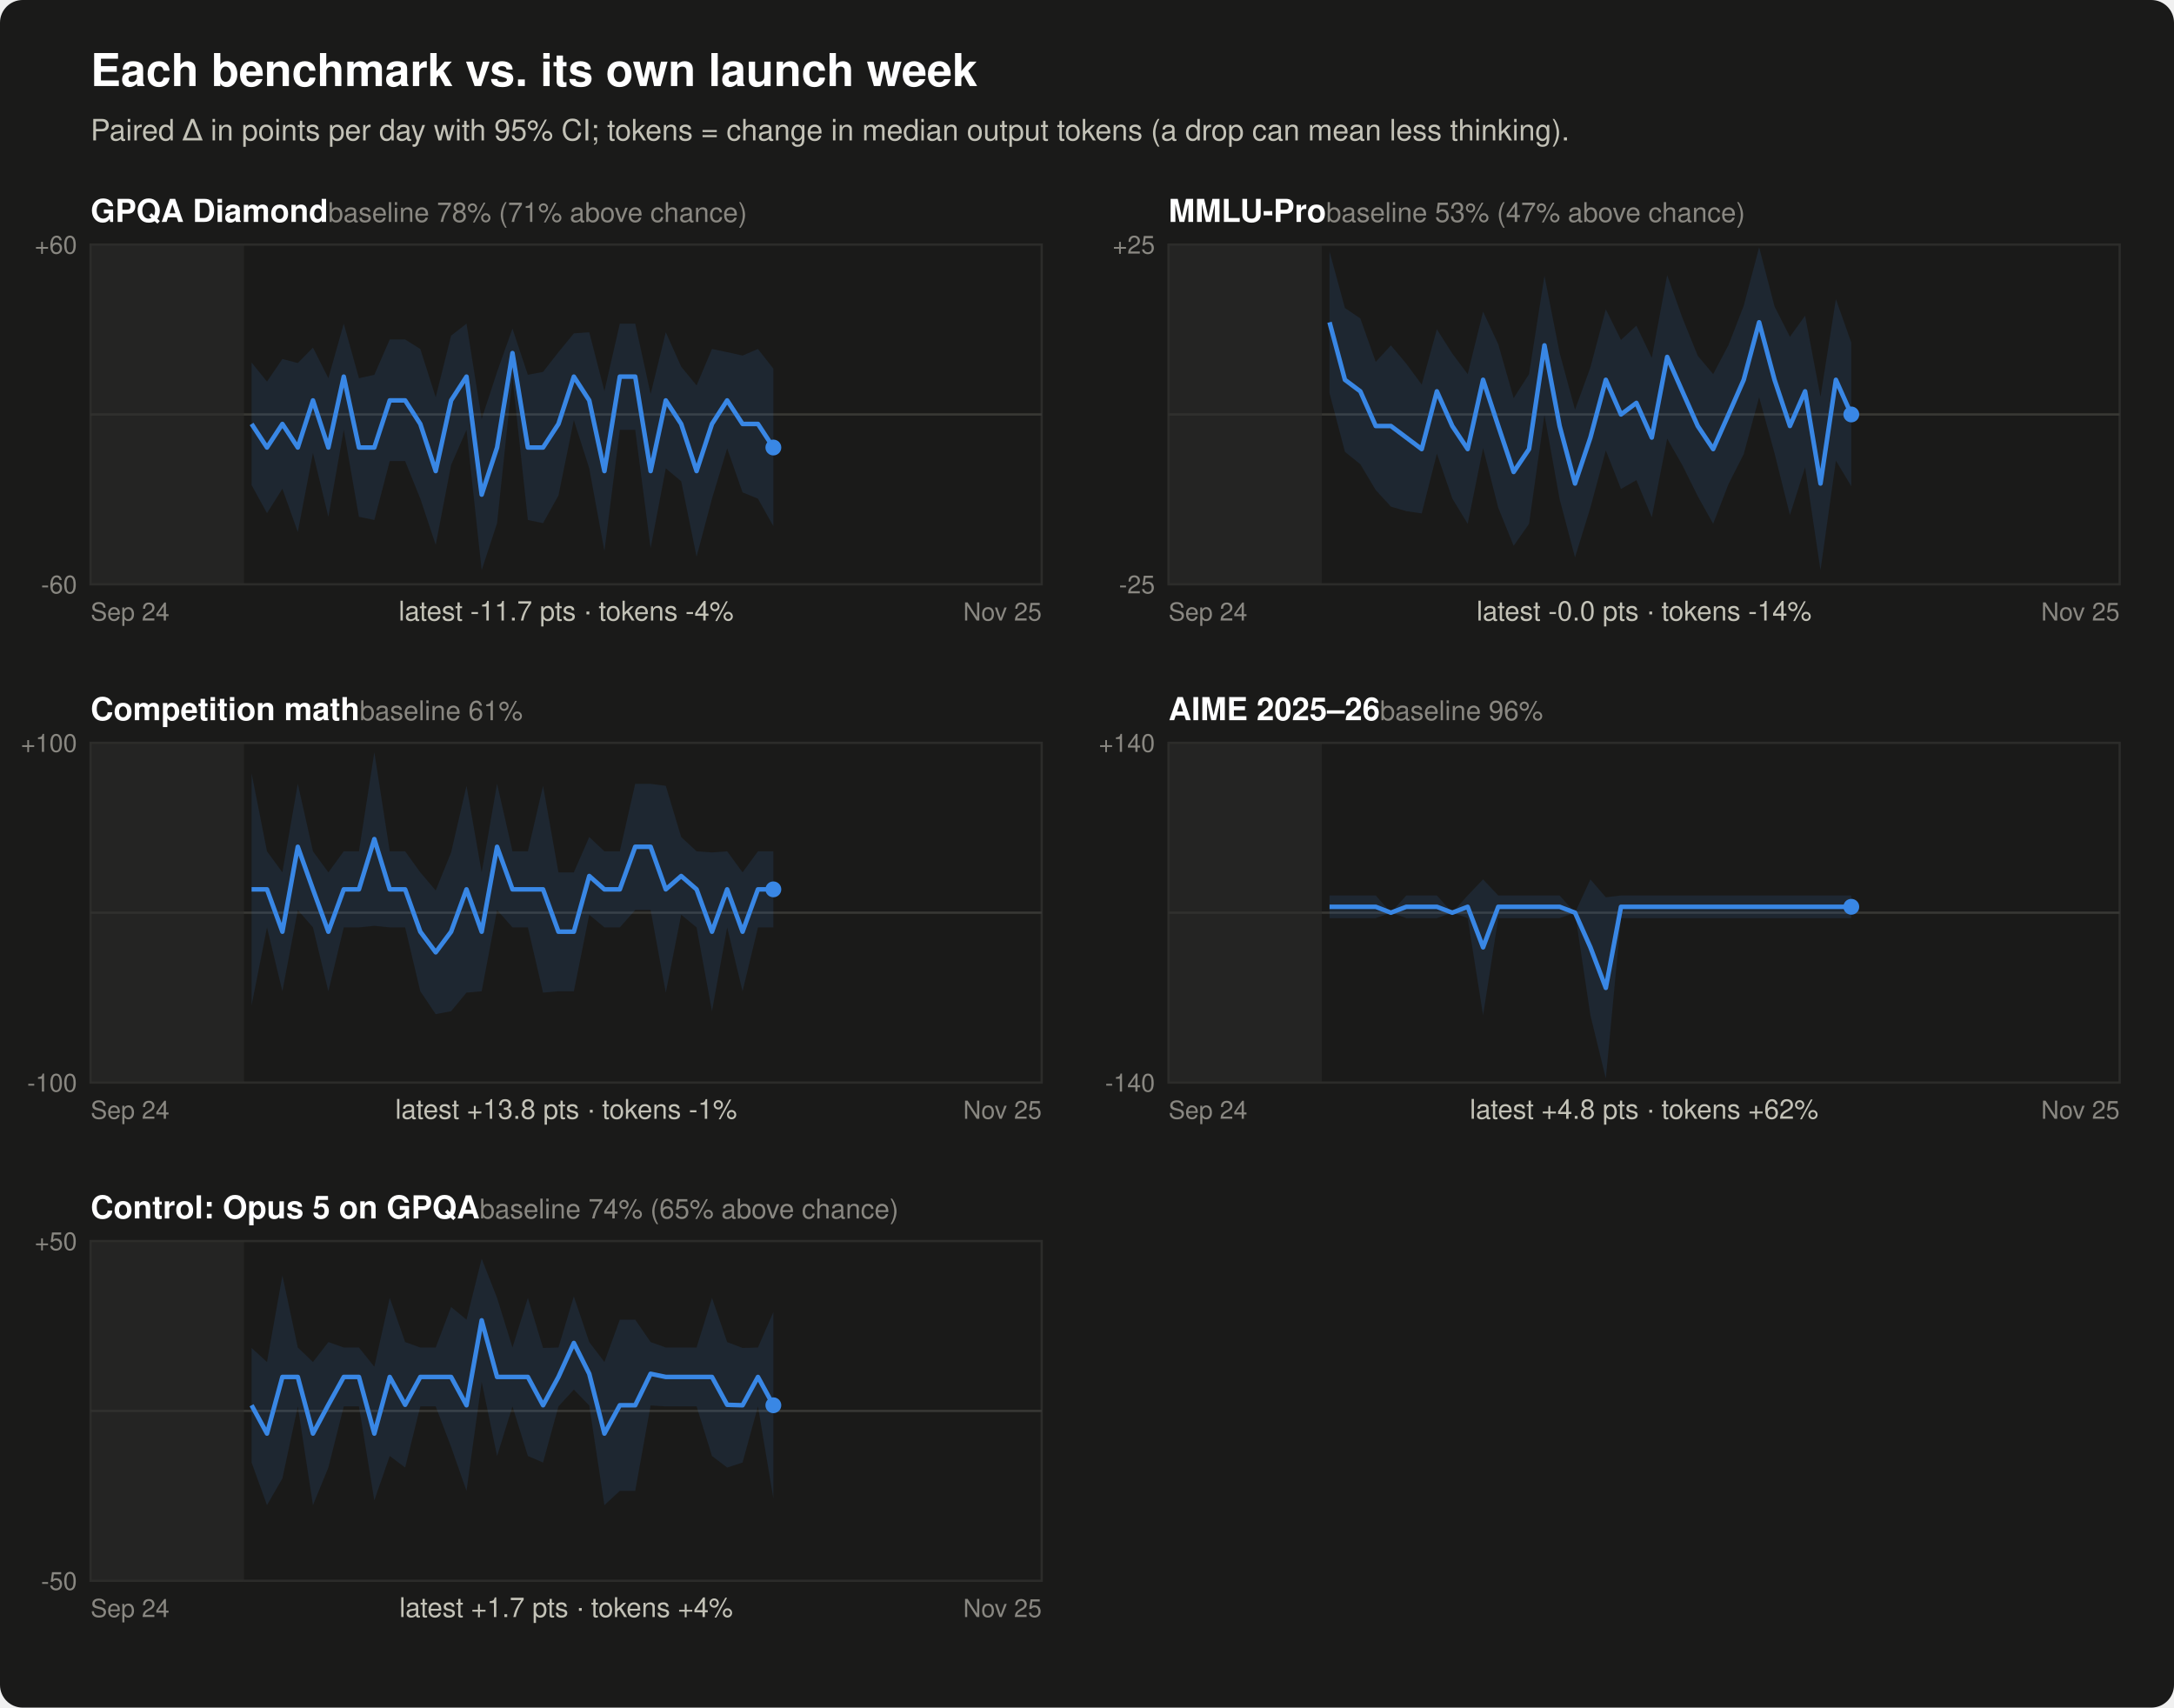
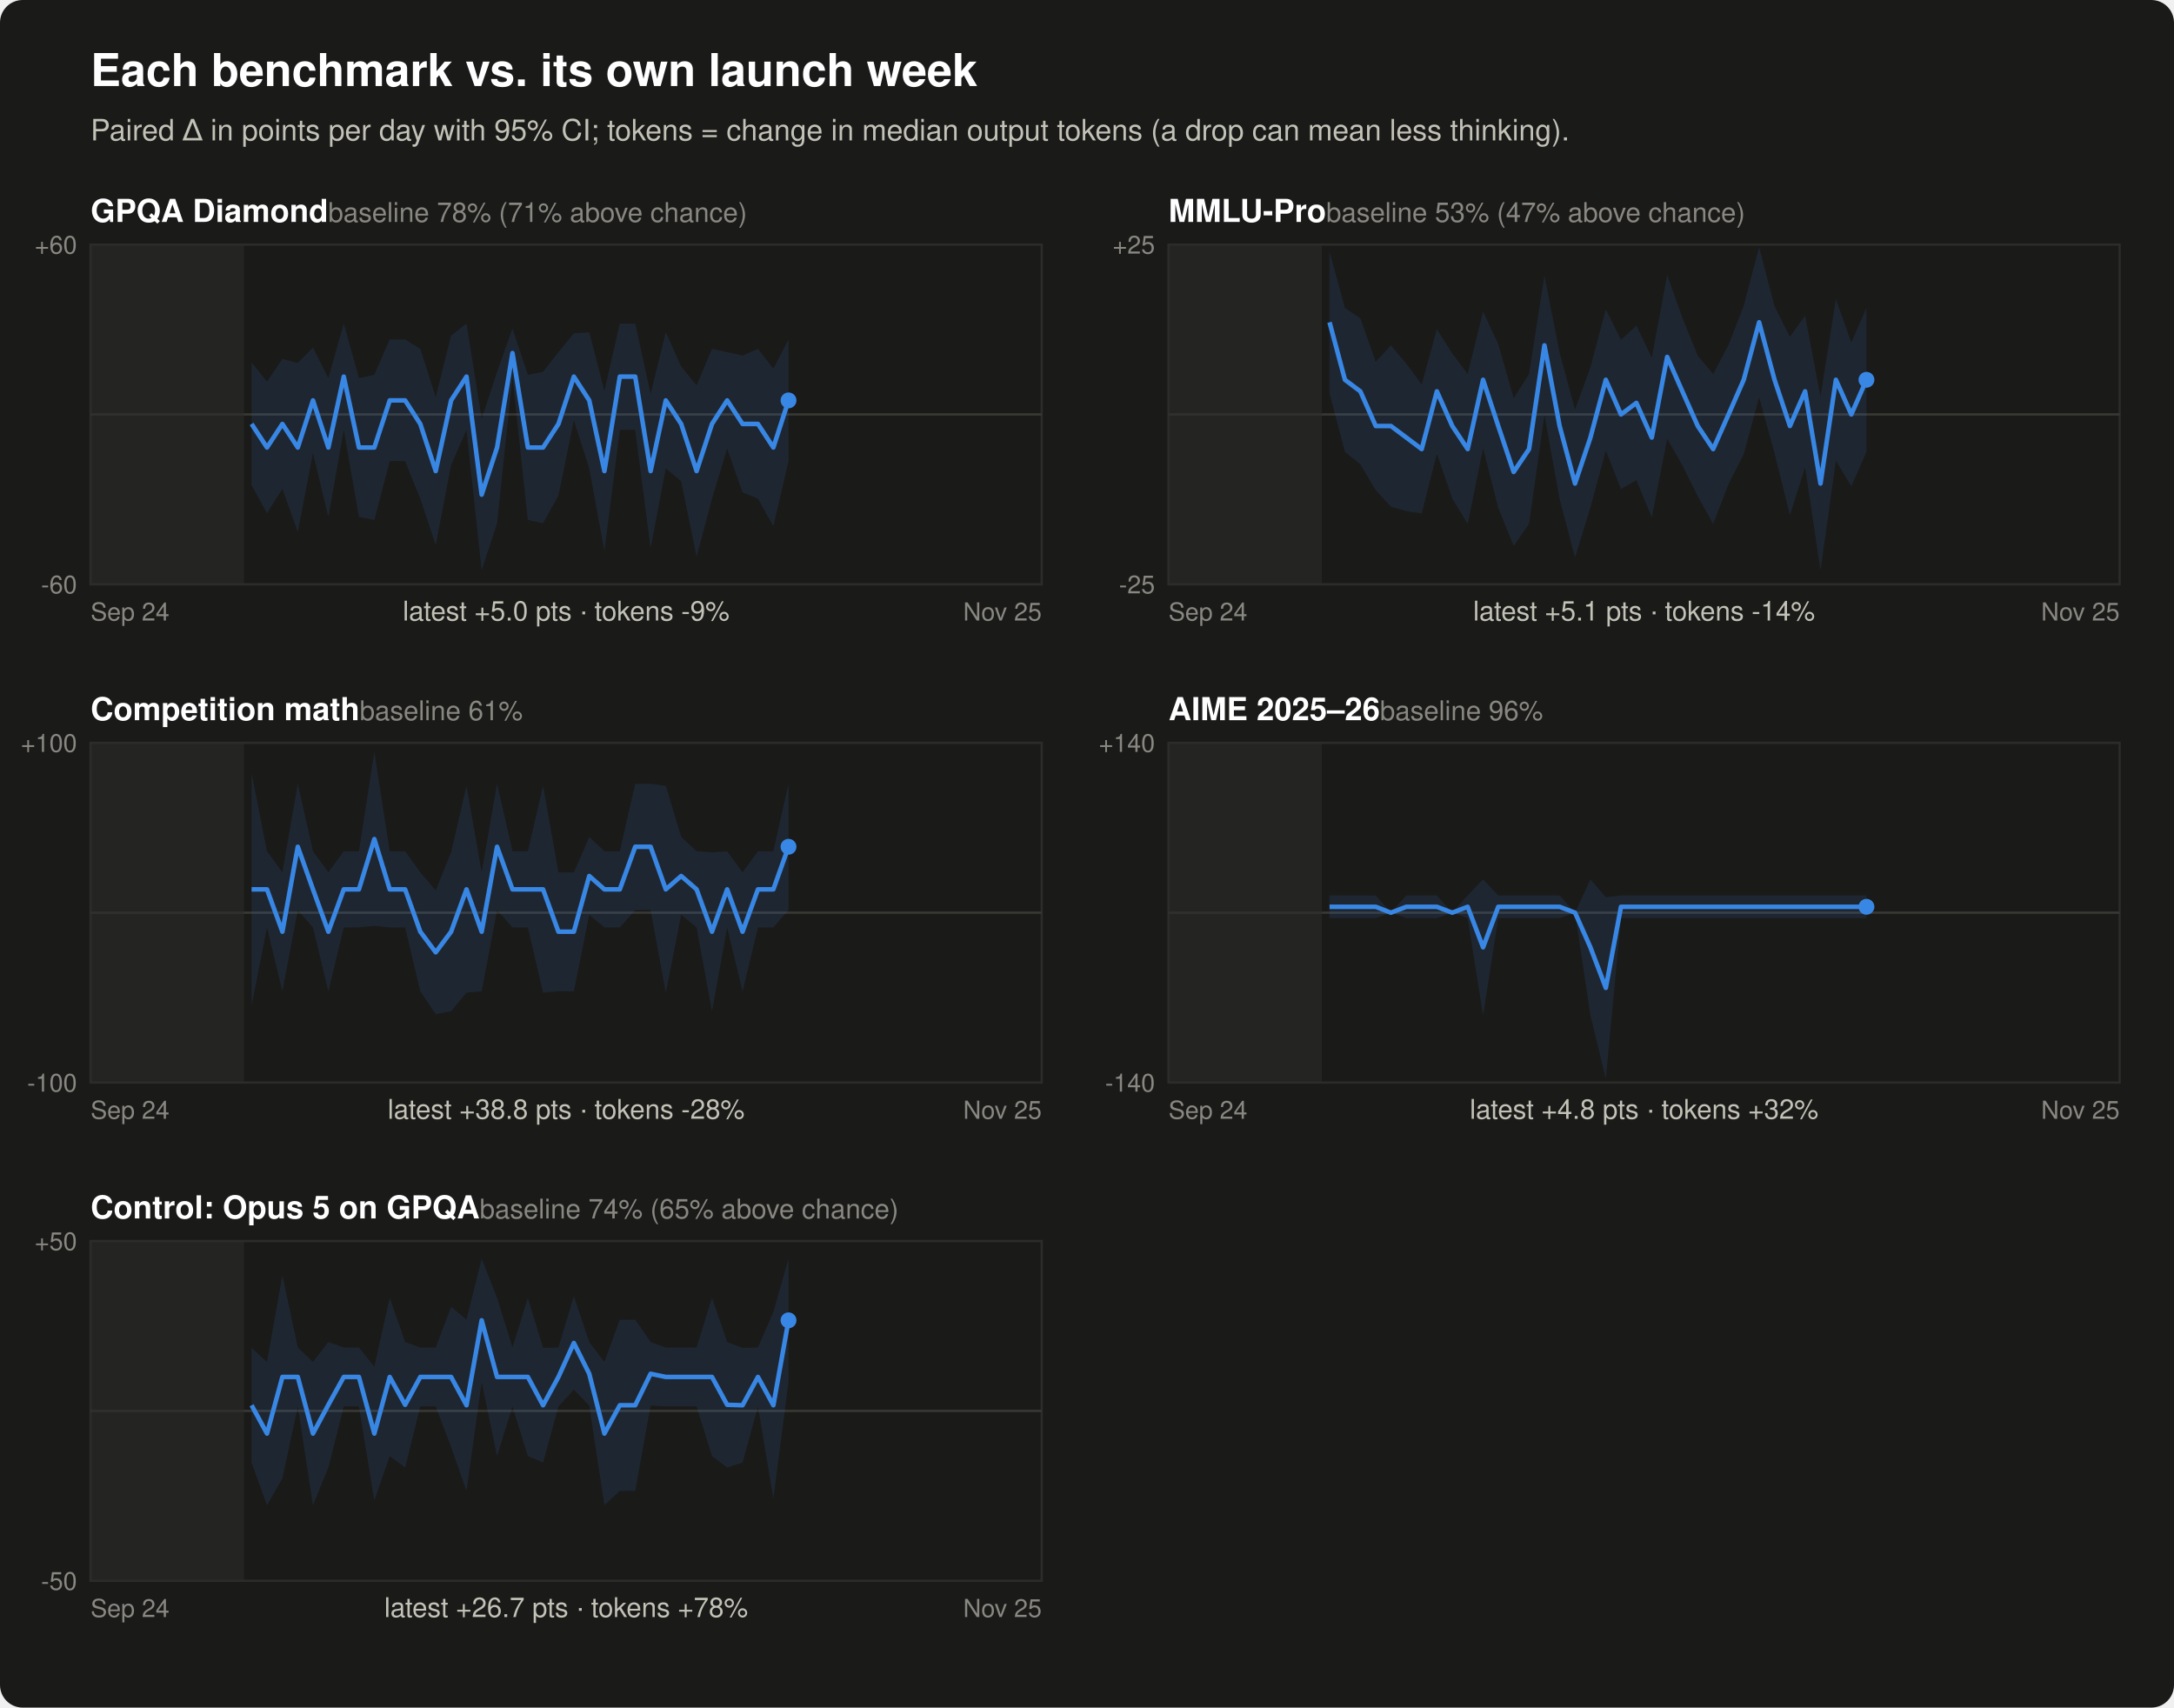
<svg xmlns="http://www.w3.org/2000/svg" width="960" height="754" viewBox="0 0 960 754" font-family="-apple-system, Segoe UI, Helvetica, Arial, sans-serif" role="img" aria-labelledby="ft fd">
  <rect width="960" height="754" rx="10" fill="#1a1a19" />
  <text x="40" y="38" fill="#ffffff" font-size="20" font-weight="600">Each benchmark vs. its own launch week</text>
  <text x="40" y="62" fill="#c3c2b7" font-size="13">Paired Δ in points per day with 95% CI; tokens = change in median output tokens (a drop can mean less thinking).</text>
  <text x="40" y="98" fill="#ffffff" font-size="14" font-weight="600">GPQA Diamond<tspan fill="#898781" font-weight="400" font-size="12">  baseline 78% (71% above chance)</tspan>
  </text>
  <rect x="40" y="108" width="420" height="150" fill="none" stroke="#2c2c2a" />
  <line x1="40" y1="183.0" x2="460" y2="183.0" stroke="#383835" />
  <text x="34" y="262.0" text-anchor="end" fill="#898781" font-size="11">-60</text>
  <text x="34" y="112.0" text-anchor="end" fill="#898781" font-size="11">+60</text>
  <rect x="40.0" y="108" width="67.7" height="150" fill="#2c2c2a" opacity="0.6" />
  <text x="40" y="274" fill="#898781" font-size="11">Sep 24</text>
  <text x="460" y="274" text-anchor="end" fill="#898781" font-size="11">Nov 25</text>
-   <path d="M111.1,160.1 L117.9,168.5 L124.7,158.5 L131.5,160.3 L138.2,153.5 L145.0,167.0 L151.8,142.9 L158.5,167.0 L165.3,165.5 L172.1,149.9 L178.9,149.9 L185.6,154.1 L192.4,175.4 L199.2,148.2 L206.0,142.9 L212.7,185.0 L219.5,164.2 L226.3,145.1 L233.1,165.5 L239.8,164.2 L246.6,155.5 L253.4,147.2 L260.2,146.7 L266.9,172.7 L273.7,142.9 L280.5,142.9 L287.3,174.0 L294.0,146.7 L300.8,161.9 L307.6,170.2 L314.4,154.1 L321.1,155.5 L327.9,157.0 L334.7,154.1 L341.5,162.8 L341.5,232.3 L334.7,220.2 L327.9,217.4 L321.1,198.0 L314.4,220.2 L307.6,245.8 L300.8,212.5 L294.0,206.8 L287.3,242.0 L280.5,189.8 L273.7,189.8 L266.9,243.3 L260.2,206.8 L253.4,185.5 L246.6,218.8 L239.8,231.0 L233.1,229.6 L226.3,166.7 L219.5,231.0 L212.7,251.8 L206.0,189.8 L199.2,205.3 L192.4,240.6 L185.6,220.2 L178.9,203.6 L172.1,203.6 L165.3,229.6 L158.5,228.2 L151.8,189.8 L145.0,228.2 L138.2,200.0 L131.5,234.9 L124.7,215.8 L117.9,226.6 L111.1,214.2 Z" fill="#3987e5" opacity="0.12" />
-   <path d="M111.1,187.2 L117.9,197.6 L124.7,187.2 L131.5,197.6 L138.2,176.8 L145.0,197.6 L151.8,166.3 L158.5,197.6 L165.3,197.6 L172.1,176.8 L178.9,176.8 L185.6,187.2 L192.4,208.0 L199.2,176.8 L206.0,166.3 L212.7,218.4 L219.5,197.6 L226.3,155.9 L233.1,197.6 L239.8,197.6 L246.6,187.2 L253.4,166.3 L260.2,176.8 L266.9,208.0 L273.7,166.3 L280.5,166.3 L287.3,208.0 L294.0,176.8 L300.8,187.2 L307.6,208.0 L314.4,187.2 L321.1,176.8 L327.9,187.2 L334.7,187.2 L341.5,197.6" fill="none" stroke="#3987e5" stroke-width="2" stroke-linejoin="round" />
-   <circle cx="341.5" cy="197.6" r="3.5" fill="#3987e5" />
-   <text x="250.0" y="274" text-anchor="middle" fill="#c3c2b7" font-size="12">latest -11.7 pts · tokens -4%</text>
+   <path d="M111.1,160.1 L117.9,168.5 L124.7,158.5 L131.5,160.3 L138.2,153.5 L145.0,167.0 L151.8,142.9 L158.5,167.0 L165.3,165.5 L172.1,149.9 L178.9,149.9 L185.6,154.1 L192.4,175.4 L199.2,148.2 L206.0,142.9 L212.7,185.0 L219.5,164.2 L226.3,145.1 L233.1,165.5 L239.8,164.2 L246.6,155.5 L253.4,147.2 L260.2,146.7 L266.9,172.7 L273.7,142.9 L280.5,142.9 L287.3,174.0 L294.0,146.7 L300.8,161.9 L307.6,170.2 L314.4,154.1 L321.1,155.5 L327.9,157.0 L334.7,154.1 L341.5,162.8 L348.2,149.9 L348.2,203.6 L341.5,232.3 L334.7,220.2 L327.9,217.4 L321.1,198.0 L314.4,220.2 L307.6,245.8 L300.8,212.5 L294.0,206.8 L287.3,242.0 L280.5,189.8 L273.7,189.8 L266.9,243.3 L260.2,206.8 L253.4,185.5 L246.6,218.8 L239.8,231.0 L233.1,229.6 L226.3,166.7 L219.5,231.0 L212.7,251.8 L206.0,189.8 L199.2,205.3 L192.4,240.6 L185.6,220.2 L178.9,203.6 L172.1,203.6 L165.3,229.6 L158.5,228.2 L151.8,189.8 L145.0,228.2 L138.2,200.0 L131.5,234.9 L124.7,215.8 L117.9,226.6 L111.1,214.2 Z" fill="#3987e5" opacity="0.12" />
+   <path d="M111.1,187.2 L117.9,197.6 L124.7,187.2 L131.5,197.6 L138.2,176.8 L145.0,197.6 L151.8,166.3 L158.5,197.6 L165.3,197.6 L172.1,176.8 L178.9,176.8 L185.6,187.2 L192.4,208.0 L199.2,176.8 L206.0,166.3 L212.7,218.4 L219.5,197.6 L226.3,155.9 L233.1,197.6 L239.8,197.6 L246.6,187.2 L253.4,166.3 L260.2,176.8 L266.9,208.0 L273.7,166.3 L280.5,166.3 L287.3,208.0 L294.0,176.8 L300.8,187.2 L307.6,208.0 L314.4,187.2 L321.1,176.8 L327.9,187.2 L334.7,187.2 L341.5,197.6 L348.2,176.8" fill="none" stroke="#3987e5" stroke-width="2" stroke-linejoin="round" />
+   <circle cx="348.2" cy="176.8" r="3.5" fill="#3987e5" />
+   <text x="250.0" y="274" text-anchor="middle" fill="#c3c2b7" font-size="12">latest +5.0 pts · tokens -9%</text>
  <text x="516" y="98" fill="#ffffff" font-size="14" font-weight="600">MMLU-Pro<tspan fill="#898781" font-weight="400" font-size="12">  baseline 53% (47% above chance)</tspan>
  </text>
  <rect x="516" y="108" width="420" height="150" fill="none" stroke="#2c2c2a" />
  <line x1="516" y1="183.0" x2="936" y2="183.0" stroke="#383835" />
  <text x="510" y="262.0" text-anchor="end" fill="#898781" font-size="11">-25</text>
  <text x="510" y="112.0" text-anchor="end" fill="#898781" font-size="11">+25</text>
  <rect x="516.0" y="108" width="67.7" height="150" fill="#2c2c2a" opacity="0.6" />
  <text x="516" y="274" fill="#898781" font-size="11">Sep 24</text>
  <text x="936" y="274" text-anchor="end" fill="#898781" font-size="11">Nov 25</text>
-   <path d="M587.1,111.1 L593.9,136.0 L600.7,140.6 L607.5,159.8 L614.2,152.5 L621.0,160.6 L627.8,169.8 L634.5,145.4 L641.3,156.1 L648.1,165.2 L654.9,137.6 L661.6,152.0 L668.4,175.8 L675.2,165.2 L682.0,121.8 L688.7,155.8 L695.5,180.9 L702.3,162.2 L709.1,136.6 L715.8,150.1 L722.6,143.8 L729.4,158.0 L736.2,121.5 L742.9,140.3 L749.7,157.1 L756.5,165.2 L763.3,152.3 L770.0,135.0 L776.8,109.2 L783.6,135.3 L790.4,148.7 L797.1,139.4 L803.9,175.2 L810.7,132.1 L817.5,151.3 L817.5,214.7 L810.7,203.4 L803.9,251.8 L797.1,206.3 L790.4,227.4 L783.6,200.1 L776.8,175.4 L770.0,200.5 L763.3,213.7 L756.5,231.3 L749.7,219.1 L742.9,205.4 L736.2,193.7 L729.4,228.4 L722.6,212.0 L715.8,215.9 L709.1,198.9 L702.3,224.1 L695.5,246.1 L688.7,220.4 L682.0,183.2 L675.2,231.3 L668.4,241.0 L661.6,224.2 L654.9,197.9 L648.1,231.3 L641.3,220.1 L634.5,200.3 L627.8,226.7 L621.0,225.7 L614.2,223.7 L607.5,216.4 L600.7,205.0 L593.9,199.5 L587.1,173.6 Z" fill="#3987e5" opacity="0.12" />
-   <path d="M587.1,142.3 L593.9,167.7 L600.7,172.8 L607.5,188.1 L614.2,188.1 L621.0,193.2 L627.8,198.3 L634.5,172.8 L641.3,188.1 L648.1,198.3 L654.9,167.7 L661.6,188.1 L668.4,208.4 L675.2,198.3 L682.0,152.5 L688.7,188.1 L695.5,213.5 L702.3,193.2 L709.1,167.7 L715.8,183.0 L722.6,177.9 L729.4,193.2 L736.2,157.6 L742.9,172.8 L749.7,188.1 L756.5,198.3 L763.3,183.0 L770.0,167.7 L776.8,142.3 L783.6,167.7 L790.4,188.1 L797.1,172.8 L803.9,213.5 L810.7,167.7 L817.5,183.0" fill="none" stroke="#3987e5" stroke-width="2" stroke-linejoin="round" />
-   <circle cx="817.5" cy="183.0" r="3.5" fill="#3987e5" />
-   <text x="726.0" y="274" text-anchor="middle" fill="#c3c2b7" font-size="12">latest -0.0 pts · tokens -14%</text>
+   <path d="M587.1,111.1 L593.9,136.0 L600.7,140.6 L607.5,159.8 L614.2,152.5 L621.0,160.6 L627.8,169.8 L634.5,145.4 L641.3,156.1 L648.1,165.2 L654.9,137.6 L661.6,152.0 L668.4,175.8 L675.2,165.2 L682.0,121.8 L688.7,155.8 L695.5,180.9 L702.3,162.2 L709.1,136.6 L715.8,150.1 L722.6,143.8 L729.4,158.0 L736.2,121.5 L742.9,140.3 L749.7,157.1 L756.5,165.2 L763.3,152.3 L770.0,135.0 L776.8,109.2 L783.6,135.3 L790.4,148.7 L797.1,139.4 L803.9,175.2 L810.7,132.1 L817.5,151.3 L824.2,136.0 L824.2,199.5 L817.5,214.7 L810.7,203.4 L803.9,251.8 L797.1,206.3 L790.4,227.4 L783.6,200.1 L776.8,175.4 L770.0,200.5 L763.3,213.7 L756.5,231.3 L749.7,219.1 L742.9,205.4 L736.2,193.7 L729.4,228.4 L722.6,212.0 L715.8,215.9 L709.1,198.9 L702.3,224.1 L695.5,246.1 L688.7,220.4 L682.0,183.2 L675.2,231.3 L668.4,241.0 L661.6,224.2 L654.9,197.9 L648.1,231.3 L641.3,220.1 L634.5,200.3 L627.8,226.7 L621.0,225.7 L614.2,223.7 L607.5,216.4 L600.7,205.0 L593.9,199.5 L587.1,173.6 Z" fill="#3987e5" opacity="0.12" />
+   <path d="M587.1,142.3 L593.9,167.7 L600.7,172.8 L607.5,188.1 L614.2,188.1 L621.0,193.2 L627.8,198.3 L634.5,172.8 L641.3,188.1 L648.1,198.3 L654.9,167.7 L661.6,188.1 L668.4,208.4 L675.2,198.3 L682.0,152.5 L688.7,188.1 L695.5,213.5 L702.3,193.2 L709.1,167.7 L715.8,183.0 L722.6,177.9 L729.4,193.2 L736.2,157.6 L742.9,172.8 L749.7,188.1 L756.5,198.3 L763.3,183.0 L770.0,167.7 L776.8,142.3 L783.6,167.7 L790.4,188.1 L797.1,172.8 L803.9,213.5 L810.7,167.7 L817.5,183.0 L824.2,167.7" fill="none" stroke="#3987e5" stroke-width="2" stroke-linejoin="round" />
+   <circle cx="824.2" cy="167.7" r="3.5" fill="#3987e5" />
+   <text x="726.0" y="274" text-anchor="middle" fill="#c3c2b7" font-size="12">latest +5.1 pts · tokens -14%</text>
  <text x="40" y="318" fill="#ffffff" font-size="14" font-weight="600">Competition math<tspan fill="#898781" font-weight="400" font-size="12">  baseline 61%</tspan>
  </text>
  <rect x="40" y="328" width="420" height="150" fill="none" stroke="#2c2c2a" />
  <line x1="40" y1="403.0" x2="460" y2="403.0" stroke="#383835" />
  <text x="34" y="482.0" text-anchor="end" fill="#898781" font-size="11">-100</text>
  <text x="34" y="332.0" text-anchor="end" fill="#898781" font-size="11">+100</text>
  <rect x="40.0" y="328" width="67.7" height="150" fill="#2c2c2a" opacity="0.6" />
  <text x="40" y="494" fill="#898781" font-size="11">Sep 24</text>
  <text x="460" y="494" text-anchor="end" fill="#898781" font-size="11">Nov 25</text>
-   <path d="M111.1,341.5 L117.9,375.9 L124.7,385.2 L131.5,346.1 L138.2,375.9 L145.0,385.2 L151.8,375.9 L158.5,375.9 L165.3,332.2 L172.1,375.9 L178.9,375.9 L185.6,385.2 L192.4,393.2 L199.2,376.4 L206.0,347.0 L212.7,385.2 L219.5,346.1 L226.3,375.9 L233.1,375.9 L239.8,347.0 L246.6,385.2 L253.4,385.2 L260.2,369.6 L266.9,375.9 L273.7,375.9 L280.5,346.1 L287.3,346.1 L294.0,347.0 L300.8,369.6 L307.6,375.9 L314.4,376.4 L321.1,375.9 L327.9,385.2 L334.7,375.9 L341.5,375.9 L341.5,409.5 L334.7,409.5 L327.9,437.7 L321.1,409.5 L314.4,446.5 L307.6,409.5 L300.8,403.9 L294.0,438.3 L287.3,401.8 L280.5,401.8 L273.7,409.5 L266.9,409.5 L260.2,403.9 L253.4,437.7 L246.6,437.7 L239.8,438.3 L233.1,409.5 L226.3,409.5 L219.5,401.8 L212.7,437.7 L206.0,438.3 L199.2,446.5 L192.4,447.8 L185.6,437.7 L178.9,409.5 L172.1,409.5 L165.3,408.8 L158.5,409.5 L151.8,409.5 L145.0,437.7 L138.2,409.5 L131.5,401.8 L124.7,437.7 L117.9,409.5 L111.1,443.9 Z" fill="#3987e5" opacity="0.12" />
-   <path d="M111.1,392.7 L117.9,392.7 L124.7,411.4 L131.5,373.9 L138.2,392.7 L145.0,411.4 L151.8,392.7 L158.5,392.7 L165.3,370.5 L172.1,392.7 L178.9,392.7 L185.6,411.4 L192.4,420.5 L199.2,411.4 L206.0,392.7 L212.7,411.4 L219.5,373.9 L226.3,392.7 L233.1,392.7 L239.8,392.7 L246.6,411.4 L253.4,411.4 L260.2,386.8 L266.9,392.7 L273.7,392.7 L280.5,373.9 L287.3,373.9 L294.0,392.7 L300.8,386.8 L307.6,392.7 L314.4,411.4 L321.1,392.7 L327.9,411.4 L334.7,392.7 L341.5,392.7" fill="none" stroke="#3987e5" stroke-width="2" stroke-linejoin="round" />
-   <circle cx="341.5" cy="392.7" r="3.5" fill="#3987e5" />
-   <text x="250.0" y="494" text-anchor="middle" fill="#c3c2b7" font-size="12">latest +13.8 pts · tokens -1%</text>
+   <path d="M111.1,341.5 L117.9,375.9 L124.7,385.2 L131.5,346.1 L138.2,375.9 L145.0,385.2 L151.8,375.9 L158.5,375.9 L165.3,332.2 L172.1,375.9 L178.9,375.9 L185.6,385.2 L192.4,393.2 L199.2,376.4 L206.0,347.0 L212.7,385.2 L219.5,346.1 L226.3,375.9 L233.1,375.9 L239.8,347.0 L246.6,385.2 L253.4,385.2 L260.2,369.6 L266.9,375.9 L273.7,375.9 L280.5,346.1 L287.3,346.1 L294.0,347.0 L300.8,369.6 L307.6,375.9 L314.4,376.4 L321.1,375.9 L327.9,385.2 L334.7,375.9 L341.5,375.9 L348.2,346.1 L348.2,401.8 L341.5,409.5 L334.7,409.5 L327.9,437.7 L321.1,409.5 L314.4,446.5 L307.6,409.5 L300.8,403.9 L294.0,438.3 L287.3,401.8 L280.5,401.8 L273.7,409.5 L266.9,409.5 L260.2,403.9 L253.4,437.7 L246.6,437.7 L239.8,438.3 L233.1,409.5 L226.3,409.5 L219.5,401.8 L212.7,437.7 L206.0,438.3 L199.2,446.5 L192.4,447.8 L185.6,437.7 L178.9,409.5 L172.1,409.5 L165.3,408.8 L158.5,409.5 L151.8,409.5 L145.0,437.7 L138.2,409.5 L131.5,401.8 L124.7,437.7 L117.9,409.5 L111.1,443.9 Z" fill="#3987e5" opacity="0.12" />
+   <path d="M111.1,392.7 L117.9,392.7 L124.7,411.4 L131.5,373.9 L138.2,392.7 L145.0,411.4 L151.8,392.7 L158.5,392.7 L165.3,370.5 L172.1,392.7 L178.9,392.7 L185.6,411.4 L192.4,420.5 L199.2,411.4 L206.0,392.7 L212.7,411.4 L219.5,373.9 L226.3,392.7 L233.1,392.7 L239.8,392.7 L246.6,411.4 L253.4,411.4 L260.2,386.8 L266.9,392.7 L273.7,392.7 L280.5,373.9 L287.3,373.9 L294.0,392.7 L300.8,386.8 L307.6,392.7 L314.4,411.4 L321.1,392.7 L327.9,411.4 L334.7,392.7 L341.5,392.7 L348.2,373.9" fill="none" stroke="#3987e5" stroke-width="2" stroke-linejoin="round" />
+   <circle cx="348.2" cy="373.9" r="3.5" fill="#3987e5" />
+   <text x="250.0" y="494" text-anchor="middle" fill="#c3c2b7" font-size="12">latest +38.8 pts · tokens -28%</text>
  <text x="516" y="318" fill="#ffffff" font-size="14" font-weight="600">AIME 2025–26<tspan fill="#898781" font-weight="400" font-size="12">  baseline 96%</tspan>
  </text>
  <rect x="516" y="328" width="420" height="150" fill="none" stroke="#2c2c2a" />
  <line x1="516" y1="403.0" x2="936" y2="403.0" stroke="#383835" />
  <text x="510" y="482.0" text-anchor="end" fill="#898781" font-size="11">-140</text>
  <text x="510" y="332.0" text-anchor="end" fill="#898781" font-size="11">+140</text>
  <rect x="516.0" y="328" width="67.7" height="150" fill="#2c2c2a" opacity="0.6" />
  <text x="516" y="494" fill="#898781" font-size="11">Sep 24</text>
  <text x="936" y="494" text-anchor="end" fill="#898781" font-size="11">Nov 25</text>
-   <path d="M587.1,395.4 L593.9,395.4 L600.7,395.4 L607.5,395.4 L614.2,403.0 L621.0,395.4 L627.8,395.4 L634.5,395.4 L641.3,403.0 L648.1,395.4 L654.9,388.3 L661.6,395.4 L668.4,395.4 L675.2,395.4 L682.0,395.4 L688.7,395.4 L695.5,403.0 L702.3,388.3 L709.1,396.2 L715.8,395.4 L722.6,395.4 L729.4,395.4 L736.2,395.4 L742.9,395.4 L749.7,395.4 L756.5,395.4 L763.3,395.4 L770.0,395.4 L776.8,395.4 L783.6,395.4 L790.4,395.4 L797.1,395.4 L803.9,395.4 L810.7,395.4 L817.5,395.4 L817.5,405.4 L810.7,405.4 L803.9,405.4 L797.1,405.4 L790.4,405.4 L783.6,405.4 L776.8,405.4 L770.0,405.4 L763.3,405.4 L756.5,405.4 L749.7,405.4 L742.9,405.4 L736.2,405.4 L729.4,405.4 L722.6,405.4 L715.8,405.4 L709.1,476.2 L702.3,448.3 L695.5,403.0 L688.7,405.4 L682.0,405.4 L675.2,405.4 L668.4,405.4 L661.6,405.4 L654.9,448.3 L648.1,405.4 L641.3,403.0 L634.5,405.4 L627.8,405.4 L621.0,405.4 L614.2,403.0 L607.5,405.4 L600.7,405.4 L593.9,405.4 L587.1,405.4 Z" fill="#3987e5" opacity="0.12" />
-   <path d="M587.1,400.4 L593.9,400.4 L600.7,400.4 L607.5,400.4 L614.2,403.0 L621.0,400.4 L627.8,400.4 L634.5,400.4 L641.3,403.0 L648.1,400.4 L654.9,418.3 L661.6,400.4 L668.4,400.4 L675.2,400.4 L682.0,400.4 L688.7,400.4 L695.5,403.0 L702.3,418.3 L709.1,436.2 L715.8,400.4 L722.6,400.4 L729.4,400.4 L736.2,400.4 L742.9,400.4 L749.7,400.4 L756.5,400.4 L763.3,400.4 L770.0,400.4 L776.8,400.4 L783.6,400.4 L790.4,400.4 L797.1,400.4 L803.9,400.4 L810.7,400.4 L817.5,400.4" fill="none" stroke="#3987e5" stroke-width="2" stroke-linejoin="round" />
-   <circle cx="817.5" cy="400.4" r="3.5" fill="#3987e5" />
-   <text x="726.0" y="494" text-anchor="middle" fill="#c3c2b7" font-size="12">latest +4.8 pts · tokens +62%</text>
+   <path d="M587.1,395.4 L593.9,395.4 L600.7,395.4 L607.5,395.4 L614.2,403.0 L621.0,395.4 L627.8,395.4 L634.5,395.4 L641.3,403.0 L648.1,395.4 L654.9,388.3 L661.6,395.4 L668.4,395.4 L675.2,395.4 L682.0,395.4 L688.7,395.4 L695.5,403.0 L702.3,388.3 L709.1,396.2 L715.8,395.4 L722.6,395.4 L729.4,395.4 L736.2,395.4 L742.9,395.4 L749.7,395.4 L756.5,395.4 L763.3,395.4 L770.0,395.4 L776.8,395.4 L783.6,395.4 L790.4,395.4 L797.1,395.4 L803.9,395.4 L810.7,395.4 L817.5,395.4 L824.2,395.4 L824.2,405.4 L817.5,405.4 L810.7,405.4 L803.9,405.4 L797.1,405.4 L790.4,405.4 L783.6,405.4 L776.8,405.4 L770.0,405.4 L763.3,405.4 L756.5,405.4 L749.7,405.4 L742.9,405.4 L736.2,405.4 L729.4,405.4 L722.6,405.4 L715.8,405.4 L709.1,476.2 L702.3,448.3 L695.5,403.0 L688.7,405.4 L682.0,405.4 L675.2,405.4 L668.4,405.4 L661.6,405.4 L654.9,448.3 L648.1,405.4 L641.3,403.0 L634.5,405.4 L627.8,405.4 L621.0,405.4 L614.2,403.0 L607.5,405.4 L600.7,405.4 L593.9,405.4 L587.1,405.4 Z" fill="#3987e5" opacity="0.12" />
+   <path d="M587.1,400.4 L593.9,400.4 L600.7,400.4 L607.5,400.4 L614.2,403.0 L621.0,400.4 L627.8,400.4 L634.5,400.4 L641.3,403.0 L648.1,400.4 L654.9,418.3 L661.6,400.4 L668.4,400.4 L675.2,400.4 L682.0,400.4 L688.7,400.4 L695.5,403.0 L702.3,418.3 L709.1,436.2 L715.8,400.4 L722.6,400.4 L729.4,400.4 L736.2,400.4 L742.9,400.4 L749.7,400.4 L756.5,400.4 L763.3,400.4 L770.0,400.4 L776.8,400.4 L783.6,400.4 L790.4,400.4 L797.1,400.4 L803.9,400.4 L810.7,400.4 L817.5,400.4 L824.2,400.4" fill="none" stroke="#3987e5" stroke-width="2" stroke-linejoin="round" />
+   <circle cx="824.2" cy="400.4" r="3.5" fill="#3987e5" />
+   <text x="726.0" y="494" text-anchor="middle" fill="#c3c2b7" font-size="12">latest +4.8 pts · tokens +32%</text>
  <text x="40" y="538" fill="#ffffff" font-size="14" font-weight="600">Control: Opus 5 on GPQA<tspan fill="#898781" font-weight="400" font-size="12">  baseline 74% (65% above chance)</tspan>
  </text>
  <rect x="40" y="548" width="420" height="150" fill="none" stroke="#2c2c2a" />
  <line x1="40" y1="623.0" x2="460" y2="623.0" stroke="#383835" />
  <text x="34" y="702.0" text-anchor="end" fill="#898781" font-size="11">-50</text>
  <text x="34" y="552.0" text-anchor="end" fill="#898781" font-size="11">+50</text>
  <rect x="40.0" y="548" width="67.7" height="150" fill="#2c2c2a" opacity="0.6" />
  <text x="40" y="714" fill="#898781" font-size="11">Sep 24</text>
  <text x="460" y="714" text-anchor="end" fill="#898781" font-size="11">Nov 25</text>
-   <path d="M111.1,595.2 L117.9,601.4 L124.7,563.2 L131.5,595.0 L138.2,601.4 L145.0,592.6 L151.8,595.0 L158.5,595.0 L165.3,603.5 L172.1,573.1 L178.9,592.6 L185.6,595.0 L192.4,595.0 L199.2,577.1 L206.0,582.7 L212.7,555.8 L219.5,573.1 L226.3,595.0 L233.1,573.1 L239.8,595.2 L246.6,595.0 L253.4,572.4 L260.2,592.6 L266.9,601.4 L273.7,582.7 L280.5,582.7 L287.3,592.6 L294.0,595.0 L300.8,595.0 L307.6,595.0 L314.4,573.1 L321.1,592.6 L327.9,595.2 L334.7,595.0 L341.5,579.4 L341.5,661.6 L334.7,621.0 L327.9,645.8 L321.1,648.0 L314.4,642.9 L307.6,621.0 L300.8,621.0 L294.0,621.0 L287.3,620.6 L280.5,658.3 L273.7,658.3 L266.9,664.6 L260.2,620.6 L253.4,613.6 L246.6,621.0 L239.8,645.8 L233.1,642.9 L226.3,621.0 L219.5,642.9 L212.7,610.2 L206.0,658.3 L199.2,638.9 L192.4,621.0 L185.6,621.0 L178.9,648.0 L172.1,642.9 L165.3,662.5 L158.5,621.0 L151.8,621.0 L145.0,648.0 L138.2,664.6 L131.5,621.0 L124.7,652.8 L117.9,664.6 L111.1,645.8 Z" fill="#3987e5" opacity="0.12" />
-   <path d="M111.1,620.5 L117.9,633.0 L124.7,608.0 L131.5,608.0 L138.2,633.0 L145.0,620.3 L151.8,608.0 L158.5,608.0 L165.3,633.0 L172.1,608.0 L178.9,620.3 L185.6,608.0 L192.4,608.0 L199.2,608.0 L206.0,620.5 L212.7,583.0 L219.5,608.0 L226.3,608.0 L233.1,608.0 L239.8,620.5 L246.6,608.0 L253.4,593.0 L260.2,606.6 L266.9,633.0 L273.7,620.5 L280.5,620.5 L287.3,606.6 L294.0,608.0 L300.8,608.0 L307.6,608.0 L314.4,608.0 L321.1,620.3 L327.9,620.5 L334.7,608.0 L341.5,620.5" fill="none" stroke="#3987e5" stroke-width="2" stroke-linejoin="round" />
-   <circle cx="341.5" cy="620.5" r="3.5" fill="#3987e5" />
-   <text x="250.0" y="714" text-anchor="middle" fill="#c3c2b7" font-size="12">latest +1.7 pts · tokens +4%</text>
+   <path d="M111.1,595.2 L117.9,601.4 L124.7,563.2 L131.5,595.0 L138.2,601.4 L145.0,592.6 L151.8,595.0 L158.5,595.0 L165.3,603.5 L172.1,573.1 L178.9,592.6 L185.6,595.0 L192.4,595.0 L199.2,577.1 L206.0,582.7 L212.7,555.8 L219.5,573.1 L226.3,595.0 L233.1,573.1 L239.8,595.2 L246.6,595.0 L253.4,572.4 L260.2,592.6 L266.9,601.4 L273.7,582.7 L280.5,582.7 L287.3,592.6 L294.0,595.0 L300.8,595.0 L307.6,595.0 L314.4,573.1 L321.1,592.6 L327.9,595.2 L334.7,595.0 L341.5,579.4 L348.2,555.8 L348.2,610.2 L341.5,661.6 L334.7,621.0 L327.9,645.8 L321.1,648.0 L314.4,642.9 L307.6,621.0 L300.8,621.0 L294.0,621.0 L287.3,620.6 L280.5,658.3 L273.7,658.3 L266.9,664.6 L260.2,620.6 L253.4,613.6 L246.6,621.0 L239.8,645.8 L233.1,642.9 L226.3,621.0 L219.5,642.9 L212.7,610.2 L206.0,658.3 L199.2,638.9 L192.4,621.0 L185.6,621.0 L178.9,648.0 L172.1,642.9 L165.3,662.5 L158.5,621.0 L151.8,621.0 L145.0,648.0 L138.2,664.6 L131.5,621.0 L124.7,652.8 L117.9,664.6 L111.1,645.8 Z" fill="#3987e5" opacity="0.12" />
+   <path d="M111.1,620.5 L117.9,633.0 L124.7,608.0 L131.5,608.0 L138.2,633.0 L145.0,620.3 L151.8,608.0 L158.5,608.0 L165.3,633.0 L172.1,608.0 L178.9,620.3 L185.6,608.0 L192.4,608.0 L199.2,608.0 L206.0,620.5 L212.7,583.0 L219.5,608.0 L226.3,608.0 L233.1,608.0 L239.8,620.5 L246.6,608.0 L253.4,593.0 L260.2,606.6 L266.9,633.0 L273.7,620.5 L280.5,620.5 L287.3,606.6 L294.0,608.0 L300.8,608.0 L307.6,608.0 L314.4,608.0 L321.1,620.3 L327.9,620.5 L334.7,608.0 L341.5,620.5 L348.2,583.0" fill="none" stroke="#3987e5" stroke-width="2" stroke-linejoin="round" />
+   <circle cx="348.2" cy="583.0" r="3.5" fill="#3987e5" />
+   <text x="250.0" y="714" text-anchor="middle" fill="#c3c2b7" font-size="12">latest +26.7 pts · tokens +78%</text>
</svg>
